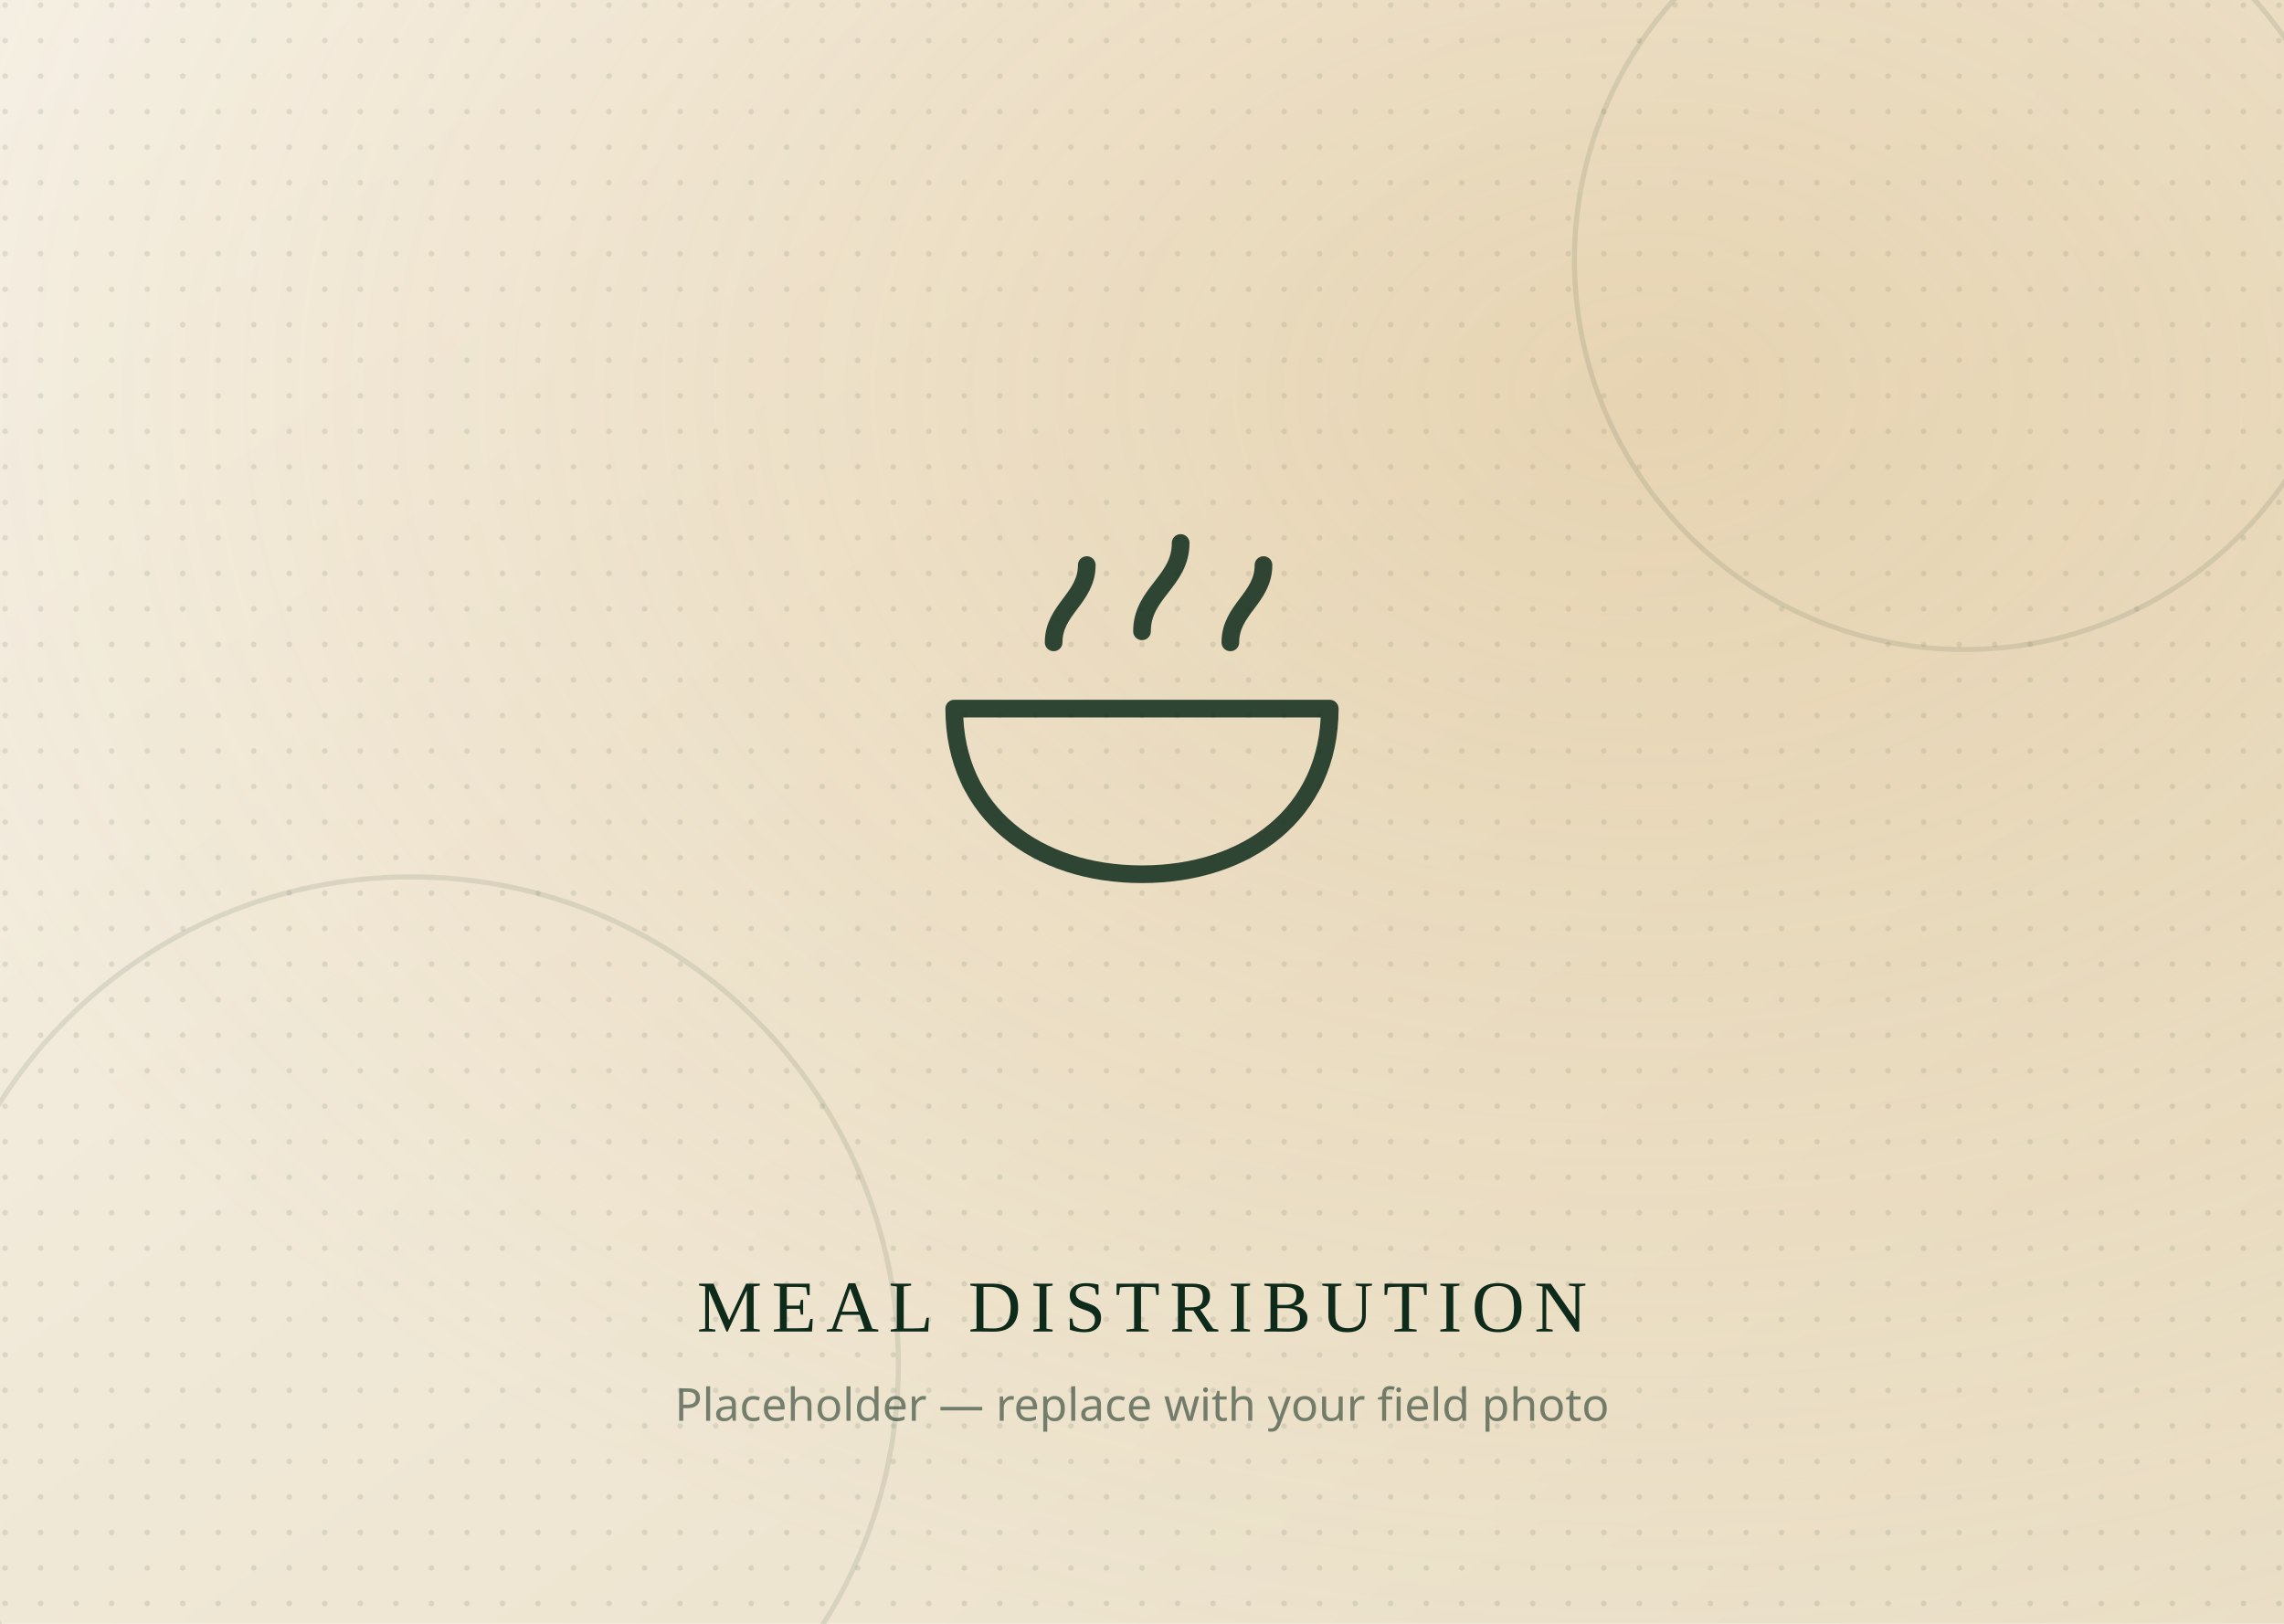
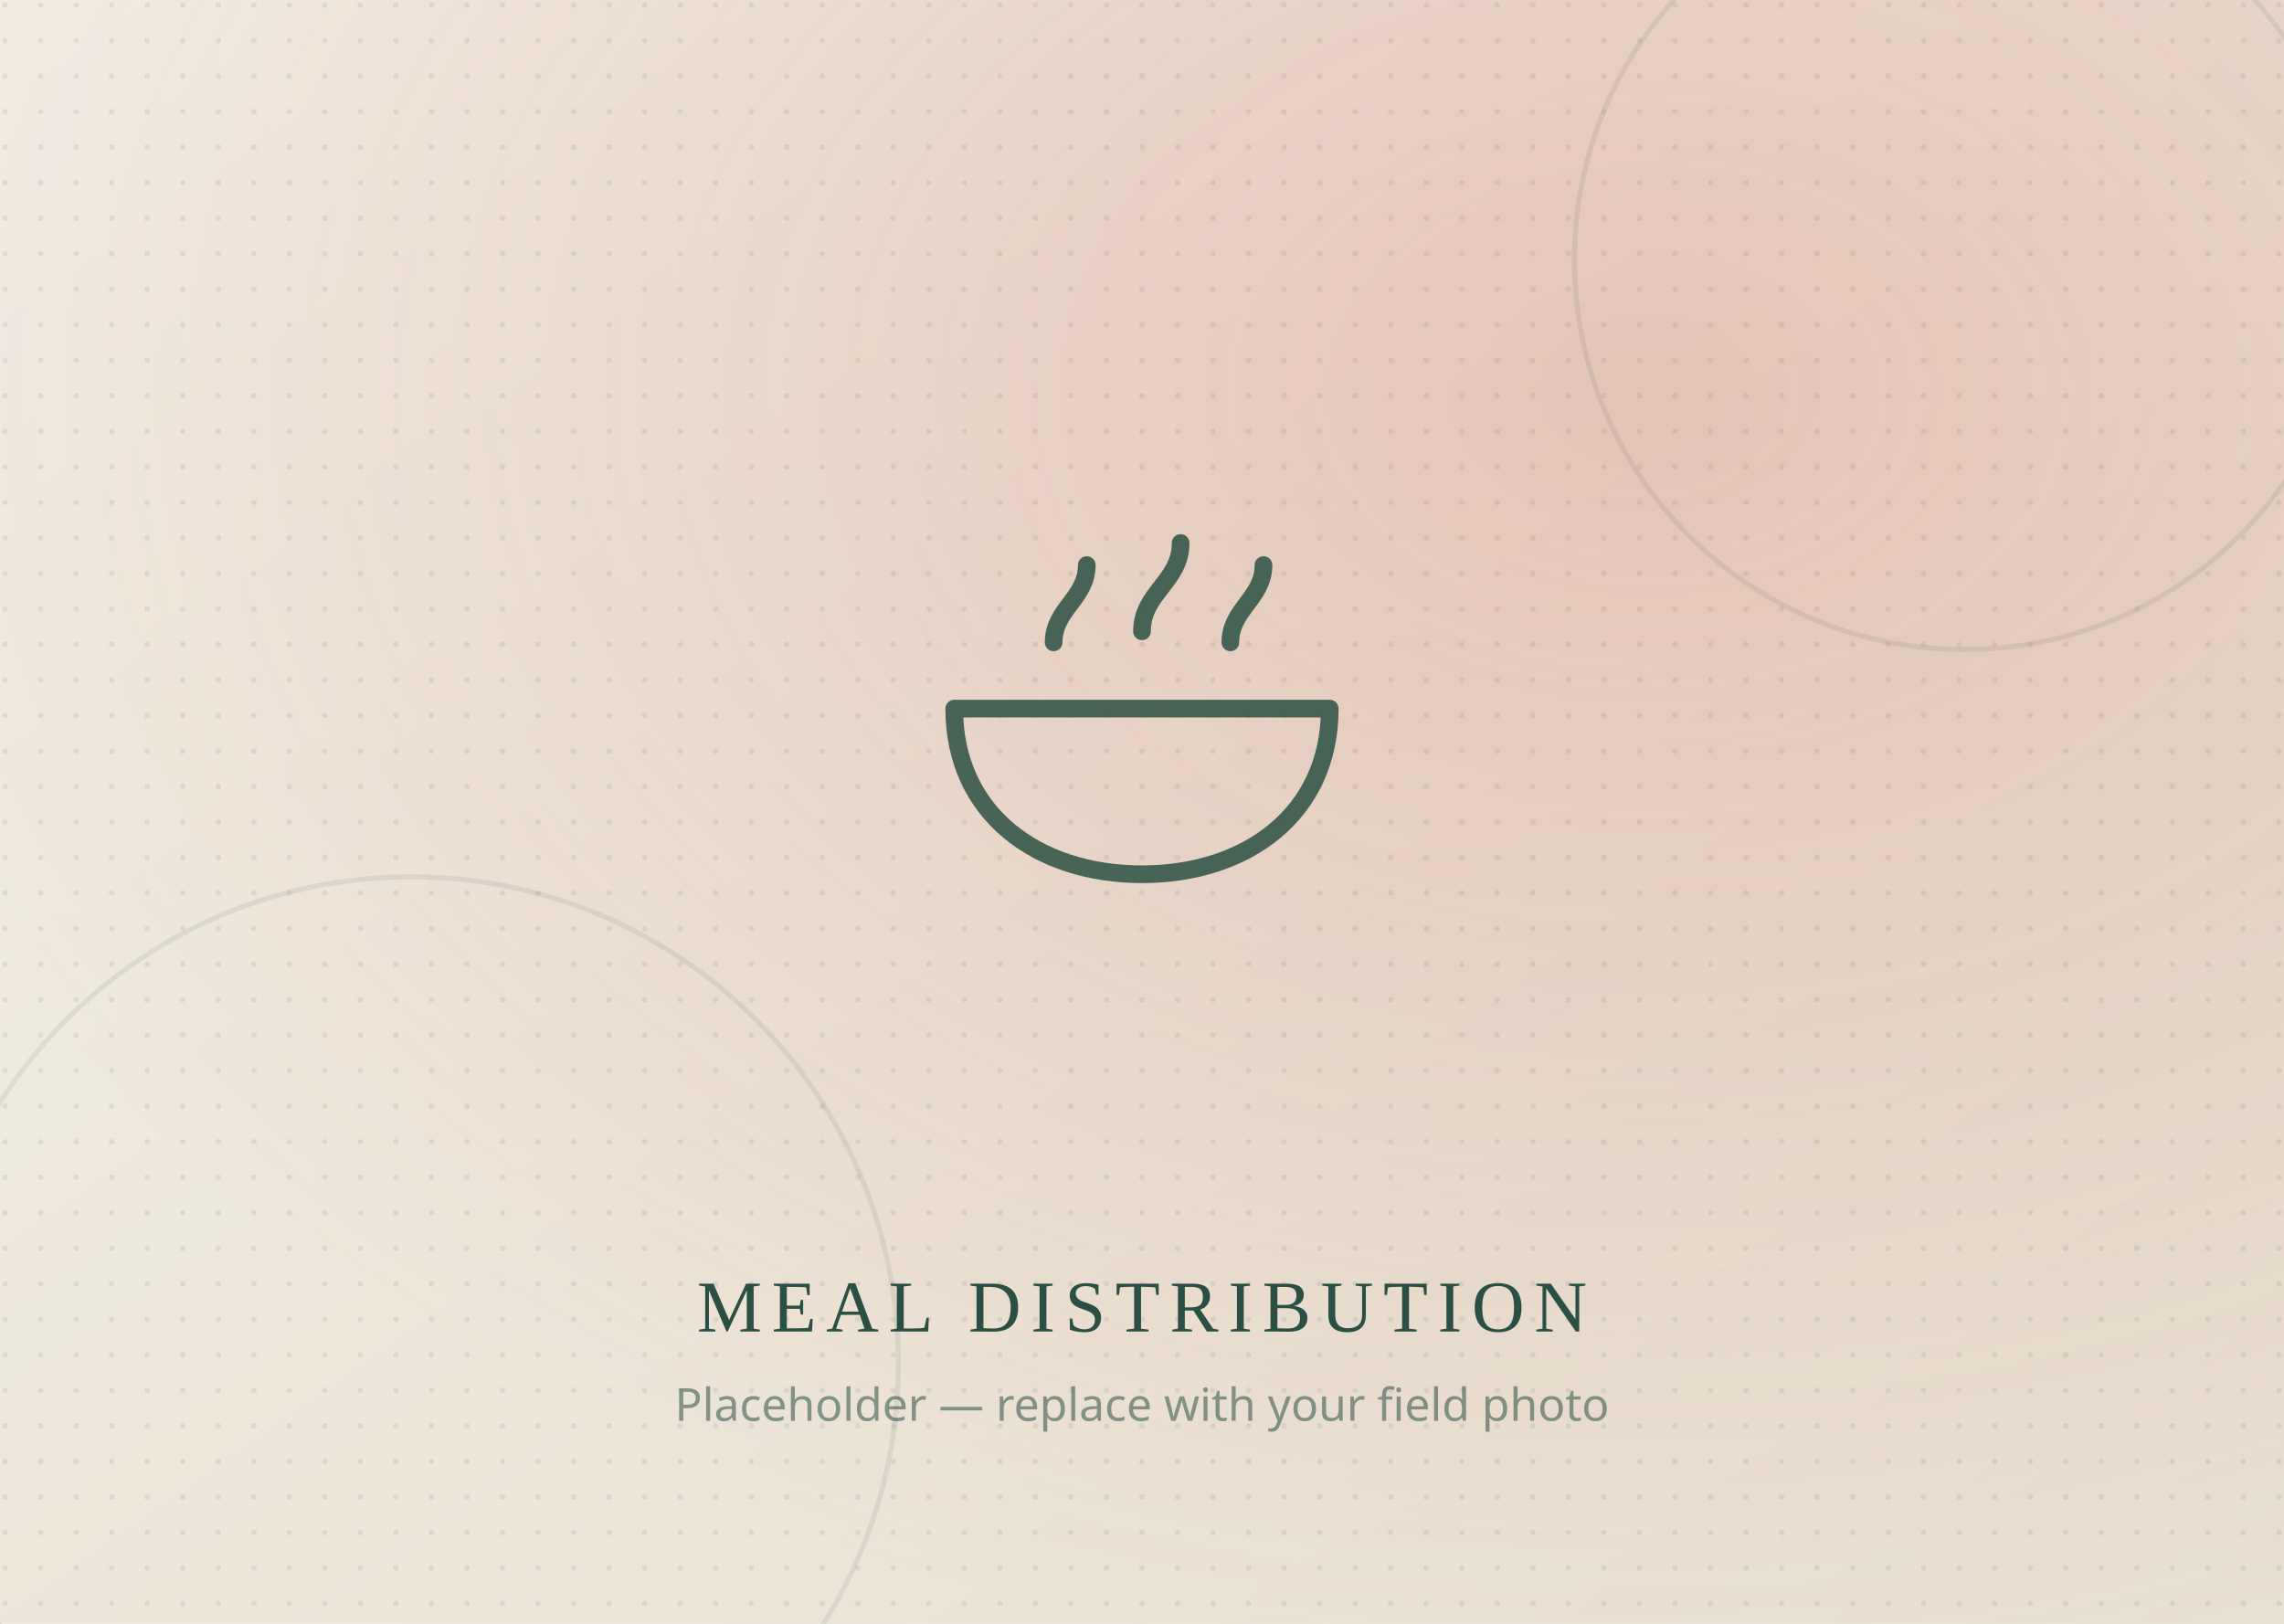
<svg xmlns="http://www.w3.org/2000/svg" width="900" height="640" viewBox="0 0 900 640" role="img" aria-label="Meal Distribution">
  <defs>
    <linearGradient id="g" x1="0" y1="0" x2="1" y2="1">
-       <stop offset="0" stop-color="#F6F1E6" />
-       <stop offset="1" stop-color="#EADFC6" />
+       <stop offset="0" stop-color="#F3EFE6" />
+       <stop offset="1" stop-color="#E8E0D0" />
    </linearGradient>
    <radialGradient id="r" cx="0.72" cy="0.24" r="0.8">
-       <stop offset="0" stop-color="#C89440" stop-opacity="0.24" />
-       <stop offset="1" stop-color="#C89440" stop-opacity="0" />
+       <stop offset="0" stop-color="#C2543C" stop-opacity="0.24" />
+       <stop offset="1" stop-color="#C2543C" stop-opacity="0" />
    </radialGradient>
    <pattern id="d" width="14" height="14" patternUnits="userSpaceOnUse">
-       <circle cx="2" cy="2" r="1.1" fill="rgba(14,42,27,.10)" />
+       <circle cx="2" cy="2" r="1.1" fill="rgba(43,80,67,.09)" />
    </pattern>
  </defs>
  <rect width="900" height="640" fill="url(#g)" />
  <rect width="900" height="640" fill="url(#d)" />
  <rect width="900" height="640" fill="url(#r)" />
-   <g stroke="rgba(14,42,27,.10)" fill="none" stroke-width="2">
+   <g stroke="rgba(43,80,67,.09)" fill="none" stroke-width="2">
    <circle cx="162" cy="537.6" r="192" />
    <circle cx="774" cy="102.4" r="153.6" />
  </g>
  <g transform="translate(341.2 179.2) scale(2.176)">
-     <g fill="none" stroke="#0E2A1B" stroke-width="3.2" stroke-linecap="round" stroke-linejoin="round" opacity="0.85">
+     <g fill="none" stroke="#2B5043" stroke-width="3.2" stroke-linecap="round" stroke-linejoin="round" opacity="0.85">
      <path d="M16 46h68c0 19-15 30-34 30S16 65 16 46z" />
      <path d="M34 34c0-6 6-8 6-14" />
      <path d="M50 32c0-7 7-9 7-16" />
      <path d="M66 34c0-6 6-8 6-14" />
    </g>
  </g>
  <g transform="translate(450 524.8)" text-anchor="middle" font-family="Georgia, 'Times New Roman', serif">
-     <text y="0" fill="#0E2A1B" font-size="28.8" letter-spacing="3.84">MEAL DISTRIBUTION</text>
-     <text y="35.2" fill="#0E2A1B" opacity=".55" font-size="17.92" font-family="ui-sans-serif, system-ui, sans-serif">Placeholder — replace with your field photo</text>
+     <text y="0" fill="#2B5043" font-size="28.8" letter-spacing="3.84">MEAL DISTRIBUTION</text>
+     <text y="35.2" fill="#2B5043" opacity=".55" font-size="17.92" font-family="ui-sans-serif, system-ui, sans-serif">Placeholder — replace with your field photo</text>
  </g>
</svg>
